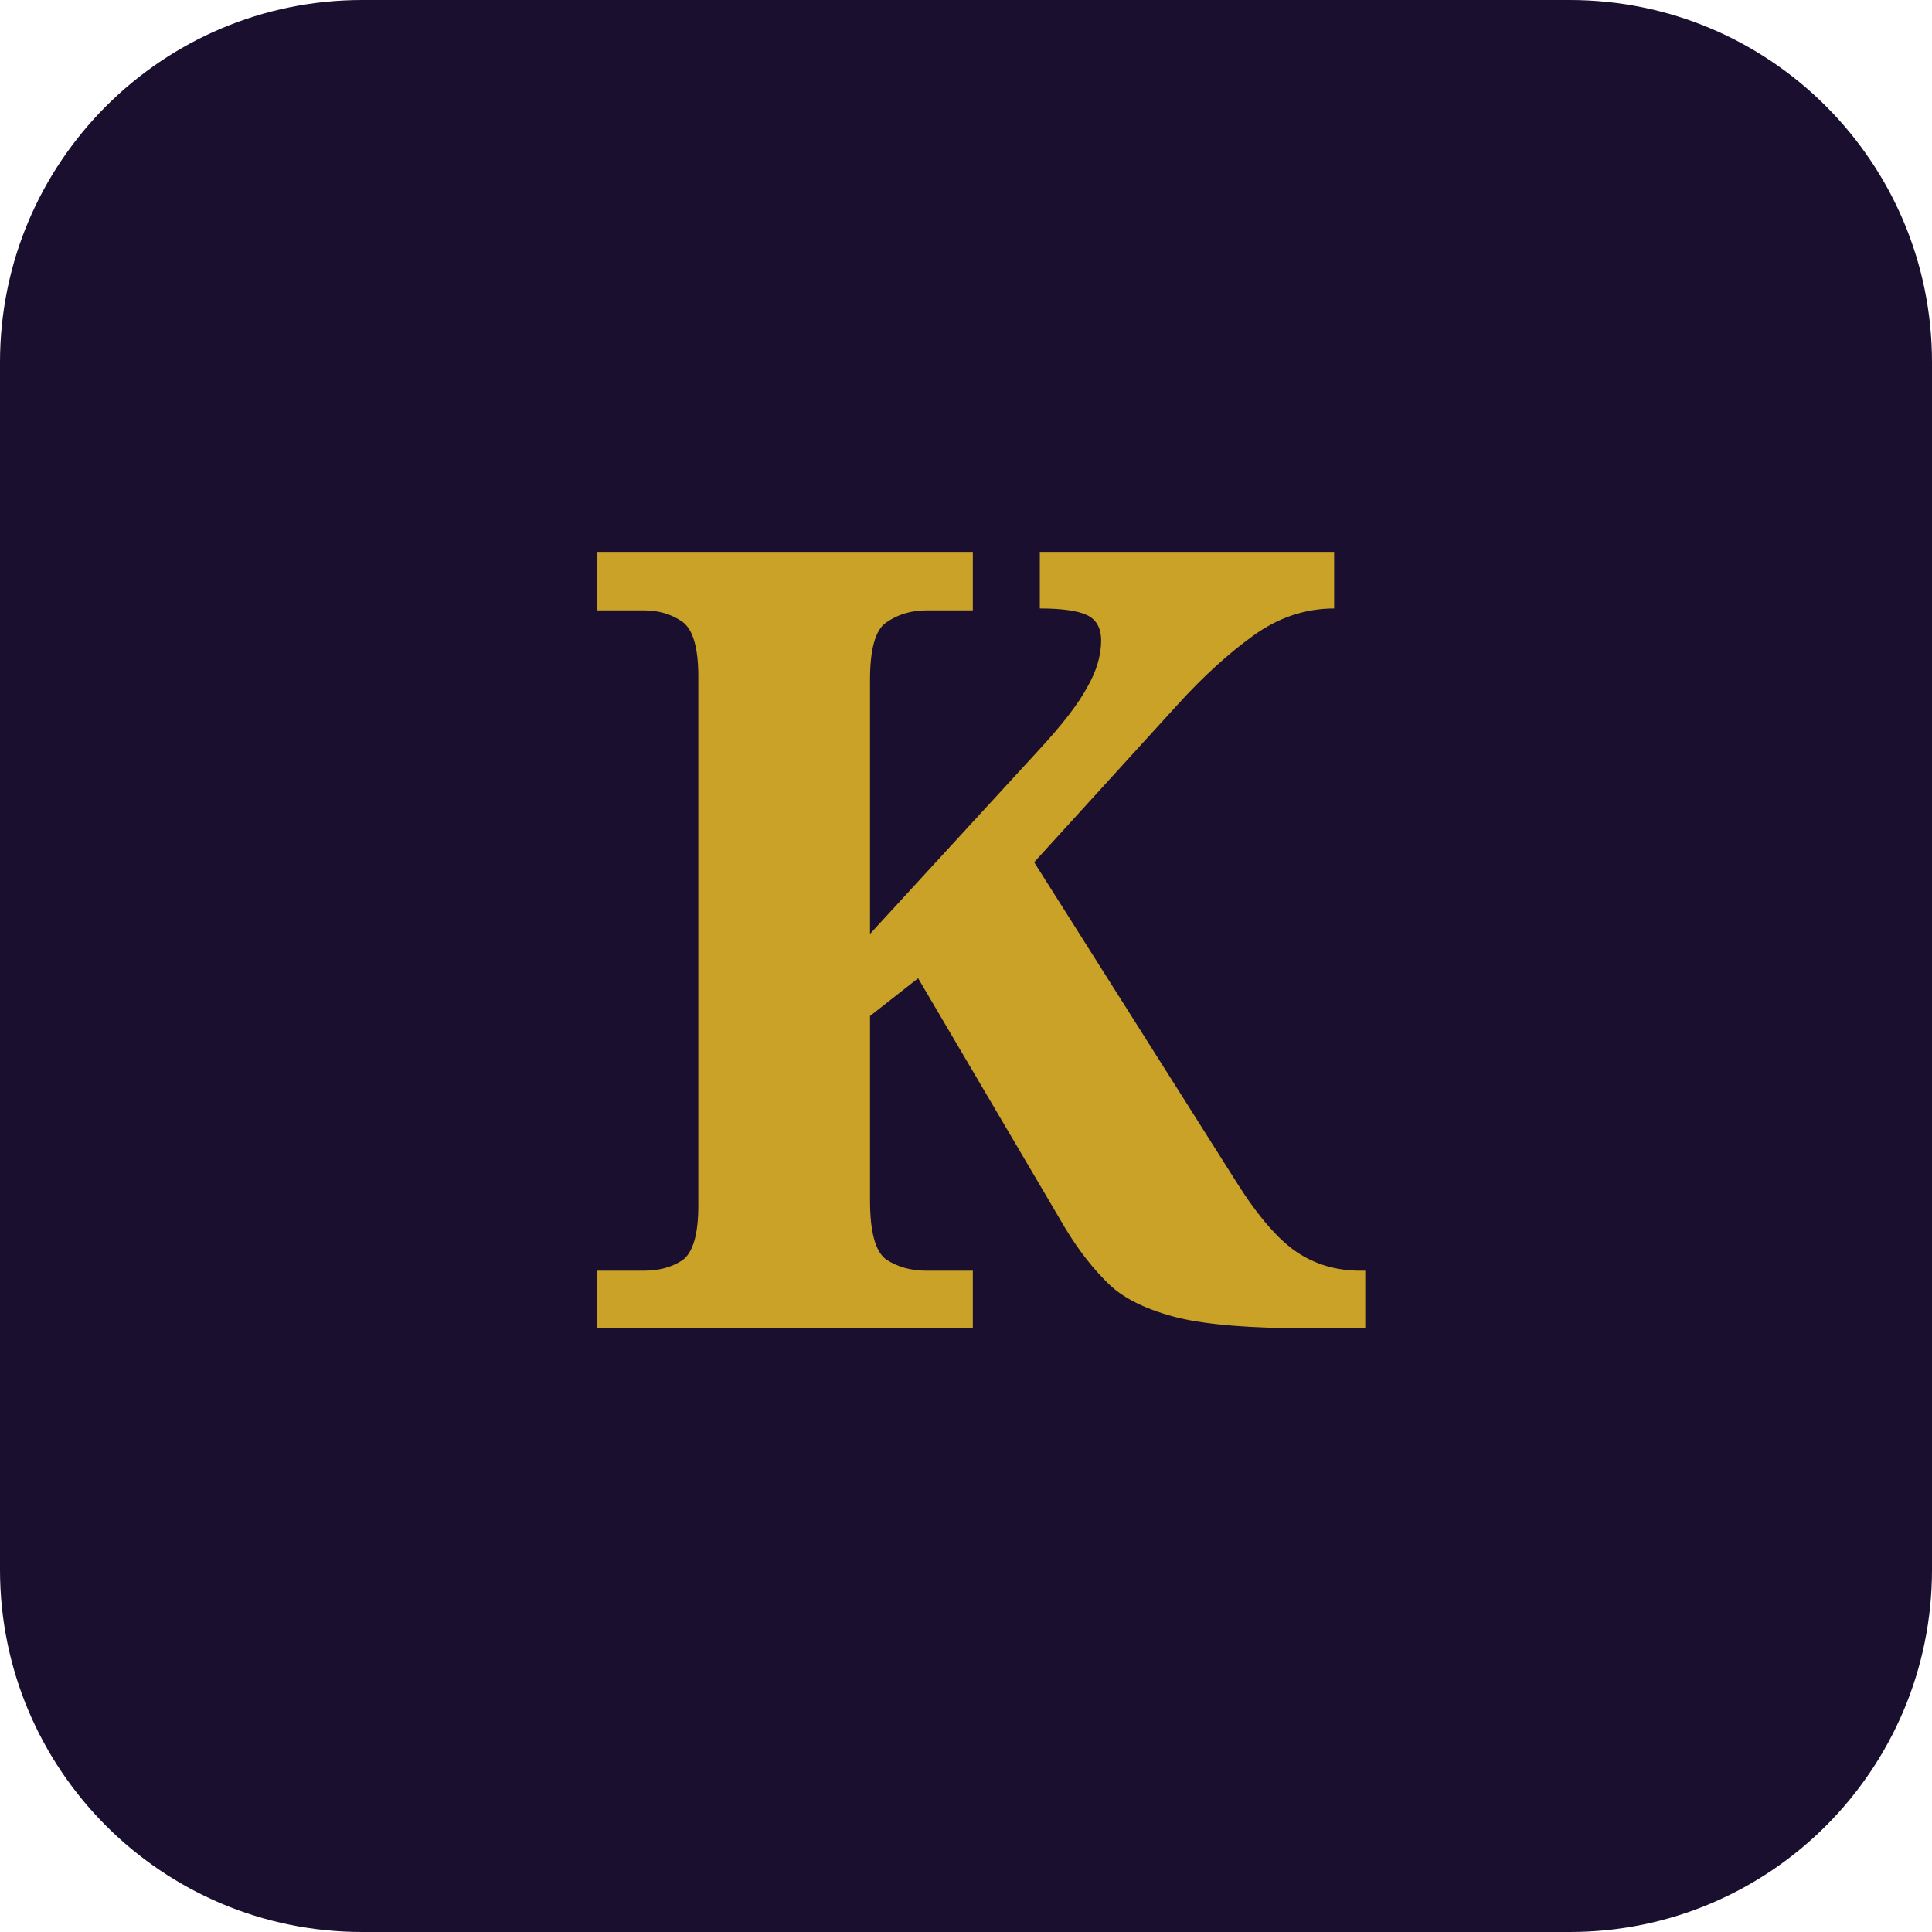
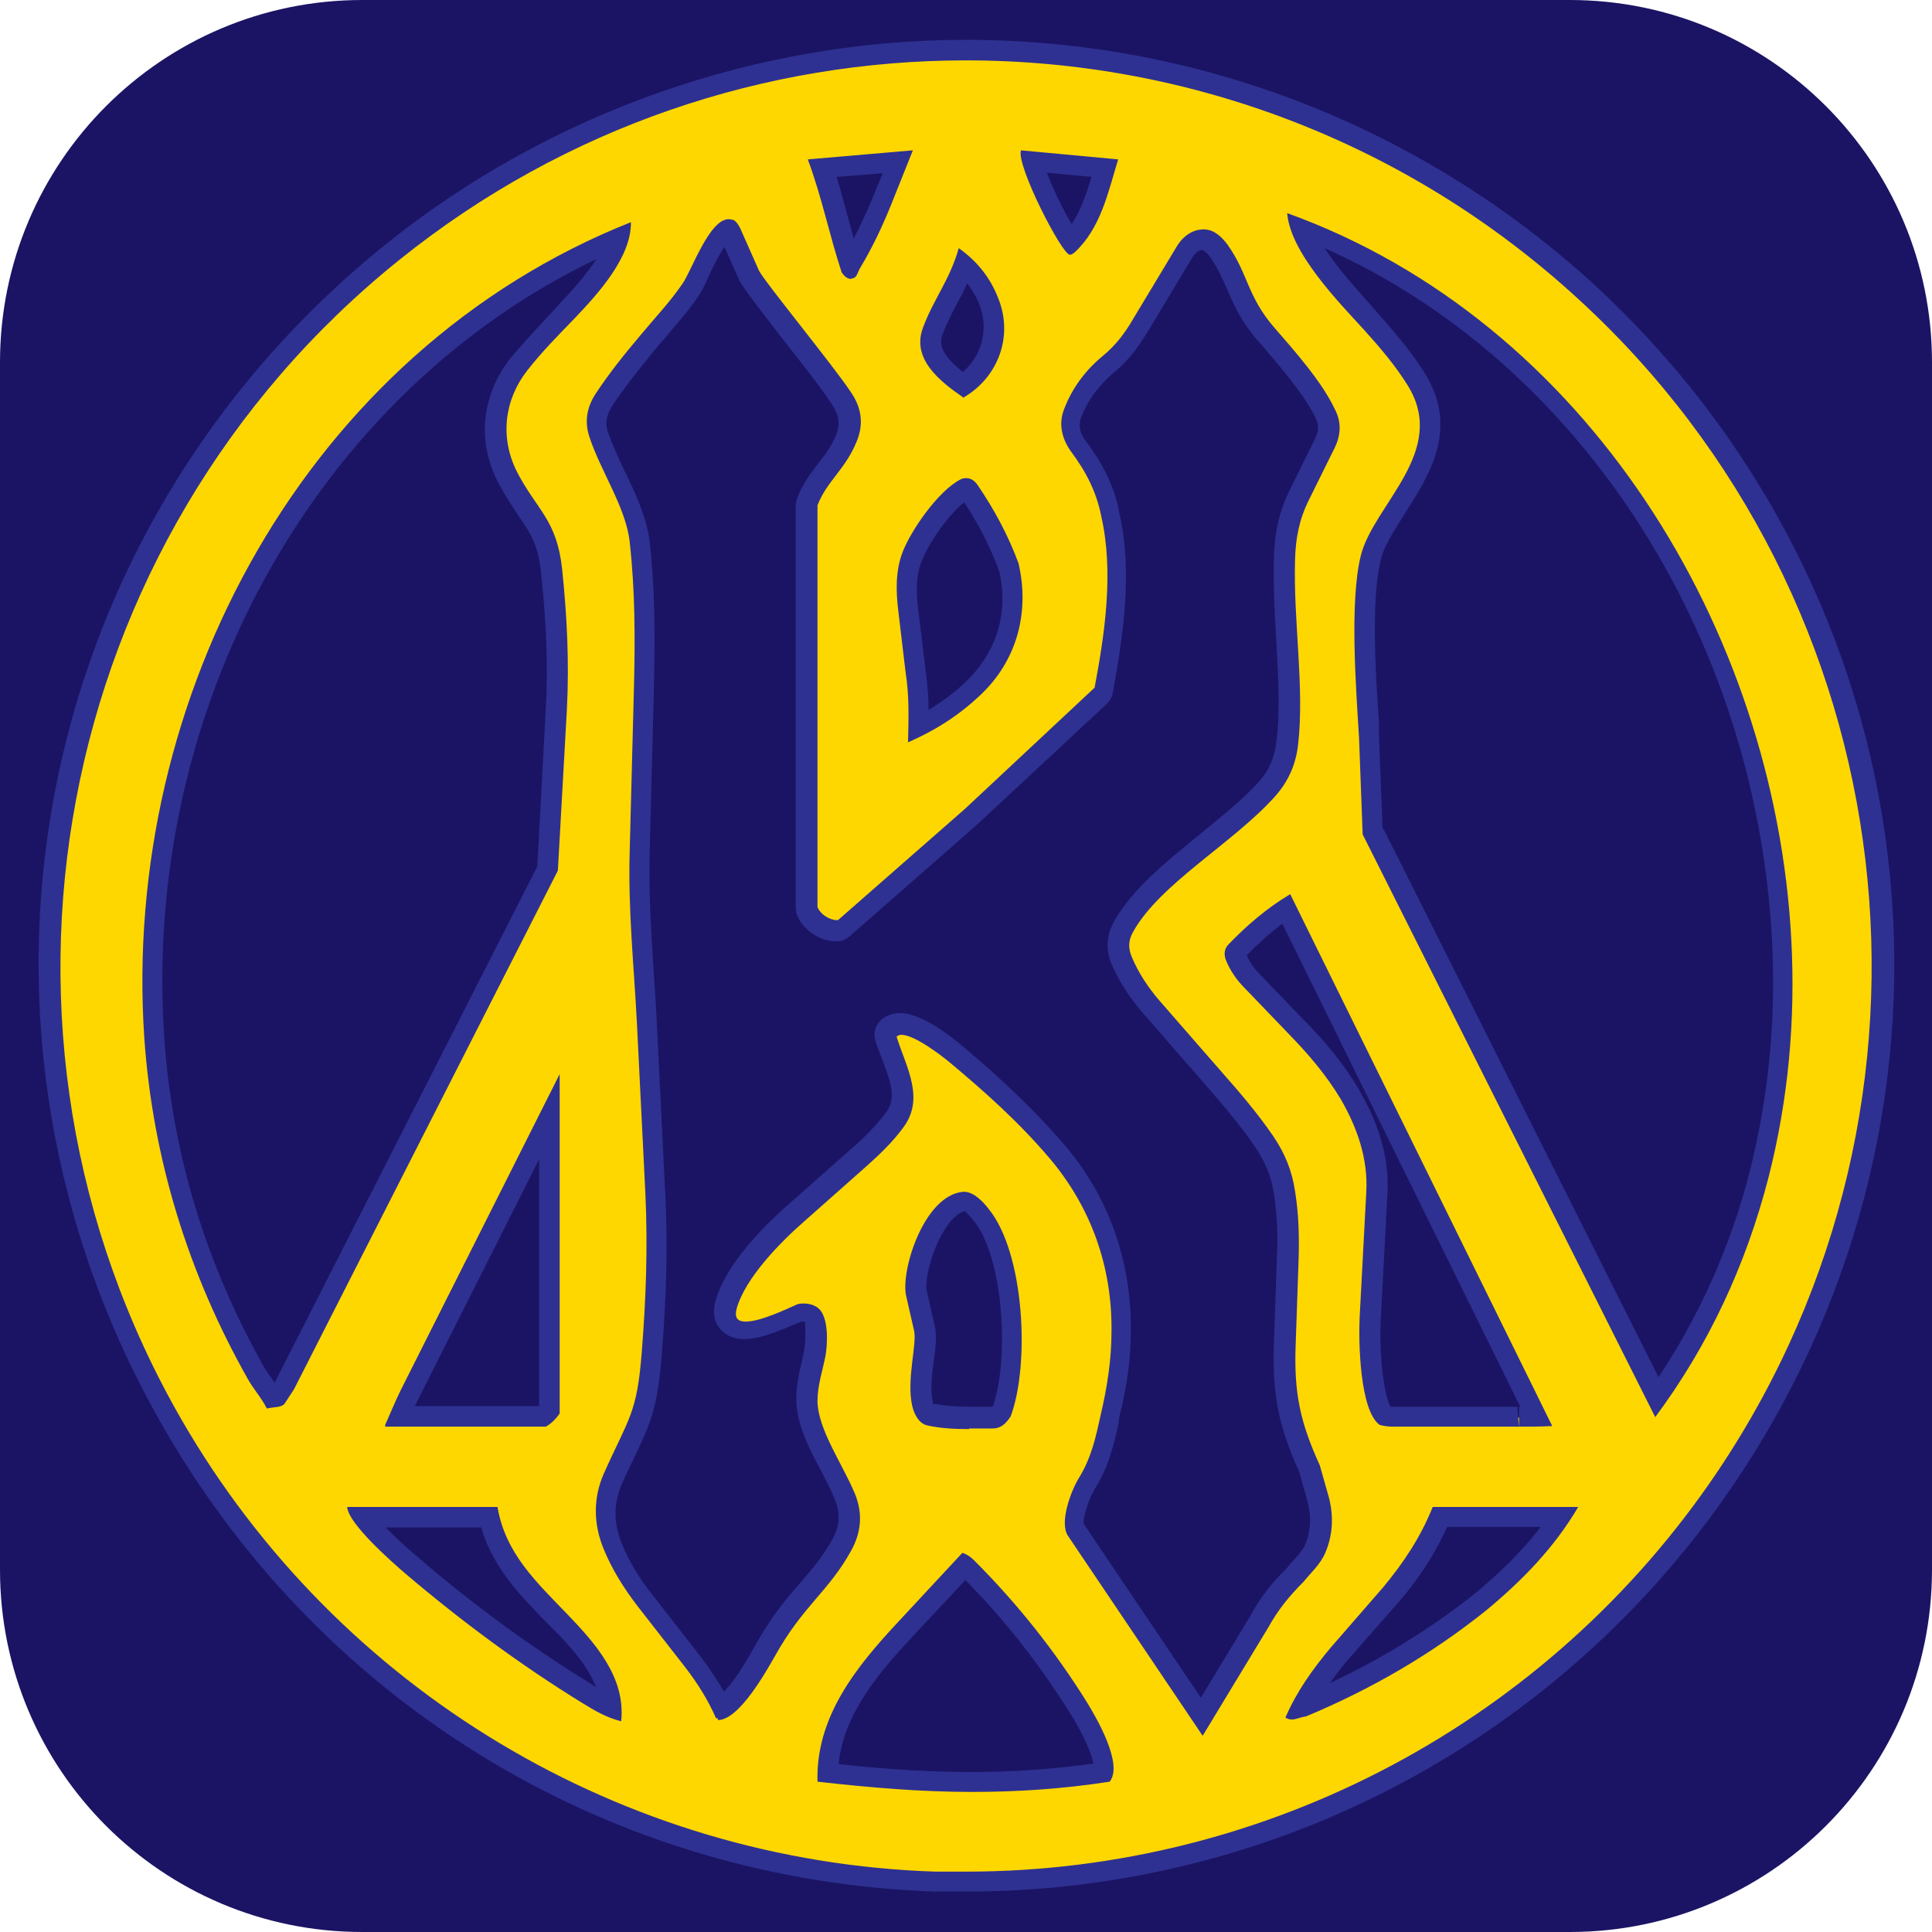
- <svg xmlns="http://www.w3.org/2000/svg" viewBox="0 0 32 32">
-   <rect width="32" height="32" rx="6" fill="#1a0f2e" />
-   <text x="16" y="22" text-anchor="middle" font-family="Georgia, serif" font-size="18" font-weight="700" fill="#c9a227">K</text>
+ <svg xmlns="http://www.w3.org/2000/svg" id="Layer_1" data-name="Layer 1" viewBox="0 0 32 32">
+   <rect width="32" height="32" rx="6" ry="6" style="fill: #1b1464;" />
+   <g>
+     <path d="M15.49,31.16c-5.26-.18-9.98-3-12.62-7.56C-.91,17.06.62,8.89,6.51,4.17,9.19,2.02,12.56.83,16,.83c3.81,0,7.46,1.42,10.27,4,5.56,5.11,6.54,13.36,2.32,19.63-2.82,4.2-7.53,6.71-12.59,6.71,0,0-.34,0-.51,0ZM13.71,29.36c.9.1,1.66.15,2.4.15s1.47-.05,2.17-.16c.04-.16-.08-.55-.41-1.08-.52-.83-1.14-1.61-1.84-2.31-.02-.02-.03-.03-.04-.04l-.98,1.05c-.64.68-1.26,1.43-1.3,2.39ZM14.94,16.98c.29,0,.75.37.89.48.72.6,1.24,1.1,1.69,1.63.71.83,1.08,1.86,1.07,2.98,0,.45-.06.89-.18,1.43-.09.39-.17.75-.38,1.09-.14.23-.26.66-.19.77l2.08,3.09.95-1.57c.17-.3.36-.55.61-.78l.09-.11c.09-.1.18-.2.23-.31.11-.26.12-.57.03-.88l-.13-.46c-.33-.71-.44-1.23-.41-2.04l.05-1.45c.01-.39,0-.73-.05-1.07-.04-.3-.15-.57-.33-.85-.25-.37-.53-.7-.83-1.04l-1.03-1.18c-.21-.24-.37-.49-.49-.76-.09-.2-.08-.39.03-.58.28-.5.83-.94,1.36-1.37.36-.29.73-.59,1.01-.9.19-.22.3-.45.33-.75.06-.54.03-1.11,0-1.71-.03-.45-.05-.9-.04-1.35.01-.41.09-.75.25-1.06l.43-.87c.08-.16.08-.31,0-.48-.2-.41-.63-.91-.94-1.27-.3-.35-.42-.61-.52-.86-.08-.19-.16-.36-.3-.56-.06-.08-.15-.18-.25-.18h0c-.17,0-.28.14-.33.22l-.71,1.18c-.14.22-.3.46-.54.67-.27.23-.47.51-.59.82-.07.17-.03.35.1.53.29.39.46.75.53,1.14.21.92.07,1.94-.11,2.91,0,.04-.02.07-.05.09l-2.15,2.01-2.11,1.84s-.06.04-.09.04h0c-.23,0-.44-.15-.51-.33v-6.71c.09-.28.21-.45.33-.6.12-.16.23-.3.32-.52.09-.23.07-.43-.08-.66-.14-.21-.48-.65-.8-1.06-.47-.6-.69-.88-.73-.98l-.31-.7s-.02,0-.02,0c-.17,0-.38.46-.47.63-.06.13-.12.24-.16.3-.15.22-.32.42-.49.61l-.22.26c-.3.36-.53.64-.73.96-.12.19-.14.36-.08.56.07.22.18.45.29.67.17.36.35.74.39,1.11.09.78.09,1.54.07,2.44l-.07,2.7c-.02.69.02,1.35.07,2.04.02.27.03.54.05.82l.14,2.82c.04.82.02,1.65-.06,2.63-.07.85-.17,1.07-.43,1.6-.06.13-.14.29-.22.48-.16.36-.16.73,0,1.12.12.3.29.59.53.89l.78,1c.2.26.36.51.49.78.11-.06.34-.26.72-.94.26-.47.5-.74.73-1.01.19-.22.38-.44.55-.74.15-.26.16-.52.05-.79-.06-.15-.15-.31-.23-.47-.19-.37-.39-.76-.4-1.12,0-.21.04-.39.09-.57l.05-.2c.04-.21.03-.59-.06-.64-.03-.02-.07-.03-.12-.03l-.15-.14-.02.19c-.19.09-.56.25-.8.25-.15,0-.23-.06-.27-.12-.06-.08-.07-.18-.04-.31.15-.54.72-1.13,1.17-1.53l1.05-.93c.23-.2.4-.39.56-.59.25-.32.12-.67-.03-1.07-.04-.1-.07-.19-.1-.29-.02-.07,0-.14.05-.18.03-.03.15-.06.19-.06ZM23.86,25.13c-.19.44-.44.85-.81,1.28l-.87,1c-.2.24-.42.53-.6.87.01,0,.03,0,.04,0,1.04-.45,2.04-1.03,2.9-1.72.58-.48,1-.92,1.32-1.41h-1.99ZM6.02,25.13c.14.18.42.47.8.8.95.81,1.91,1.51,2.92,2.13.12.08.25.15.38.21-.04-.53-.42-.97-.85-1.41l-.12-.12c-.44-.45-.9-.92-1.05-1.6h-2.08ZM15.97,19.9c-.18.02-.33.18-.43.31-.28.39-.41,1-.36,1.21l.13.57c.03.13,0,.29-.02.5-.03.25-.07.53-.01.76.02.1.07.18.12.19.19.04.4.06.66.06.13,0,.26,0,.38,0,.06,0,.1-.02.17-.12.29-.79.18-2.56-.35-3.23-.16-.2-.24-.23-.28-.23v-.17.17ZM21.31,15.05c-.28.19-.55.41-.83.71.05.23.15.37.27.5l.74.77c.29.3.61.66.87,1.11.33.57.47,1.1.45,1.62l-.11,2.08c-.03.58.06,1.49.26,1.64,0,0,.02,0,.06,0,.02,0,2.12,0,2.12,0,.1,0,.2,0,.31,0l-4.14-8.41ZM9.04,23.46s.04-.07.08-.14v-1.35s-.02-3.47-.02-3.47l-2.32,4.6c-.06.11-.11.23-.16.35v.02s2.41,0,2.41,0ZM21.56,3.79c.18.47.67,1.01,1.01,1.39l.15.16c.28.32.53.61.74.96.5.82.03,1.55-.34,2.14-.18.28-.35.55-.42.8-.16.67-.09,1.92-.04,2.74l.08,1.83,4.71,9.34c.77-1.1,1.34-2.33,1.69-3.69.32-1.26.45-2.53.38-3.89-.28-5.32-3.46-10.01-7.95-11.78ZM10.23,3.94c-4.92,2.12-8.06,7.52-7.67,13.25.13,1.96.71,3.84,1.7,5.58.04.07.08.13.12.19.04.06.08.12.12.19l.21-.22,4.36-8.57.13-2.61c.04-.72.01-1.45-.08-2.3-.06-.51-.21-.73-.41-1.02-.1-.15-.22-.32-.33-.54-.31-.61-.24-1.3.19-1.85.23-.29.47-.54.72-.8l.09-.1c.24-.25.7-.73.83-1.2ZM15.99,8.1c-.31.15-.75.77-.89,1.14-.11.29-.09.62-.06.88l.12,1.01c.05.3.06.58.05.9.35-.18.64-.38.91-.63.56-.52.77-1.26.59-2.03-.15-.4-.37-.83-.65-1.25l-.04-.03s-.02,0-.02,0ZM15.97,4.39c-.08.21-.18.39-.27.56-.09.16-.18.33-.25.52-.13.33.1.61.51.9.45-.32.63-.88.42-1.4-.09-.23-.23-.43-.41-.6ZM13.63,2.78c.1.3.18.59.26.88.07.26.14.52.23.79.19-.44.35-.77.5-1.13l.26-.65-1.25.1ZM17.09,2.67c.1.34.46,1.08.64,1.33.3-.31.42-.74.55-1.18v-.04s-1.2-.11-1.2-.11Z" style="fill: gold;" />
+     <path d="M16,1c3.65,0,7.29,1.33,10.15,3.96,5.46,5.01,6.43,13.26,2.3,19.41-2.79,4.15-7.46,6.63-12.45,6.63-.17,0-.34,0-.51,0-5.17-.17-9.89-3-12.48-7.48C-.69,17.1.84,8.94,6.62,4.3c2.75-2.21,6.07-3.3,9.38-3.3M17.72,4.22s0,0,0,0c.03,0,.05-.02.08-.04.43-.4.55-.98.72-1.54l-1.61-.15c-.08.25.68,1.73.81,1.73M14.11,4.61s0,0,0,0c.08,0,.09-.09.13-.16.21-.35.37-.69.52-1.06l.36-.9-1.74.15c.24.65.35,1.23.56,1.87.04.06.09.11.16.11M27.41,23.48c.9-1.21,1.51-2.54,1.88-3.97.33-1.29.45-2.61.38-3.94-.27-5.14-3.39-10.25-8.35-12.04.05.65.84,1.46,1.27,1.93.27.3.52.59.73.93.67,1.09-.57,1.97-.78,2.81-.19.76-.08,2.2-.03,3.02l.06,1.6,4.85,9.66M11.89,28.49c.35,0,.79-.79.94-1.05.47-.85.89-1.07,1.27-1.76.17-.31.19-.62.06-.94-.21-.5-.61-1.06-.62-1.53,0-.26.08-.49.13-.74.03-.14.08-.68-.14-.82-.06-.04-.14-.06-.21-.06-.05,0-.1,0-.15.03-.1.04-.56.27-.82.27-.12,0-.19-.05-.15-.21.14-.51.72-1.1,1.12-1.45l1.05-.93c.21-.19.41-.38.58-.61.38-.49.06-1.01-.1-1.52.02-.02.05-.03.08-.03.22,0,.67.35.78.44.6.5,1.17,1.01,1.67,1.6.69.81,1.04,1.8,1.03,2.86,0,.48-.07.93-.18,1.4-.08.36-.15.7-.36,1.04-.13.21-.33.74-.18.96l2.23,3.31,1.09-1.8c.16-.29.35-.52.58-.75.13-.16.28-.29.36-.48.14-.32.14-.67.04-.99l-.13-.46c-.32-.7-.43-1.19-.4-1.99l.05-1.45c.01-.37,0-.73-.06-1.1-.05-.34-.17-.63-.36-.91-.26-.38-.55-.72-.86-1.07l-1.02-1.17c-.19-.22-.35-.46-.46-.72-.07-.16-.06-.29.02-.43.45-.8,1.65-1.46,2.35-2.24.22-.25.34-.52.38-.85.11-.96-.08-2.04-.05-3.07.01-.36.07-.67.23-.99l.43-.87c.1-.21.11-.42,0-.63-.21-.45-.66-.96-1-1.35-.46-.53-.43-.89-.78-1.38-.09-.12-.21-.24-.37-.25,0,0-.02,0-.03,0-.2,0-.36.14-.45.3l-.71,1.18c-.14.24-.29.44-.51.62-.29.24-.51.54-.64.89-.09.24-.03.48.12.69.24.32.42.66.5,1.07.21.92.06,1.94-.11,2.84l-2.15,2.01-2.1,1.84s-.01,0-.02,0c-.12,0-.28-.1-.32-.22v-6.65c.16-.41.46-.59.65-1.06.12-.29.08-.56-.1-.82-.3-.45-1.44-1.84-1.52-2.01l-.31-.7c-.03-.06-.07-.12-.12-.14-.02,0-.05-.01-.07-.01-.32,0-.61.84-.76,1.06-.21.31-.46.57-.7.86-.27.32-.52.63-.75.98-.14.22-.18.45-.1.7.19.58.61,1.18.67,1.75.09.81.09,1.59.07,2.41l-.07,2.7c-.03.97.07,1.9.12,2.87l.14,2.82c.04.88.01,1.72-.06,2.61-.08,1.03-.21,1.08-.63,2.02-.18.41-.17.84,0,1.25.14.34.33.64.55.93l.78,1c.21.27.39.55.53.87,0,0,.02,0,.03,0M4.42,23.33c.11-.03.25-.01.3-.09l.15-.23,4.37-8.59.15-2.68c.04-.79,0-1.55-.08-2.32-.09-.82-.42-.97-.75-1.61-.28-.56-.21-1.18.17-1.67.25-.32.52-.59.8-.88.37-.39.93-1,.92-1.58C5.07,5.82,2.01,11.55,2.39,17.19c.14,2.01.73,3.91,1.72,5.66.09.16.22.3.31.48M15.95,6.59c.59-.34.84-1.03.58-1.66-.13-.33-.34-.6-.65-.82-.15.53-.41.83-.59,1.31-.2.52.27.89.66,1.16M15.03,12.3c.48-.21.86-.46,1.2-.78.61-.57.83-1.37.64-2.19-.17-.46-.4-.89-.68-1.3-.05-.07-.11-.11-.18-.11-.03,0-.06,0-.1.02-.37.19-.83.85-.97,1.23-.11.31-.1.64-.06.96l.12,1.01c.06.38.05.74.04,1.15M25.16,23.63c.17,0,.35,0,.55-.01l-4.34-8.81c-.4.24-.72.52-1.02.83-.07.07-.08.16-.05.25.07.18.18.34.32.48l.74.77c.32.33.61.67.85,1.07.27.47.45.98.42,1.53l-.11,2.08c-.02.39,0,1.54.33,1.78.07.02.14.03.23.03h2.04s.02,0,.03,0M9.04,23.63c.08-.04.18-.14.23-.22v-1.44s0-4.18,0-4.18l-2.63,5.23c-.09.18-.17.38-.26.58v.03s2.67,0,2.67,0M16.05,23.66c.13,0,.26,0,.39,0,.14,0,.22-.08.3-.2.32-.86.23-2.7-.36-3.43-.09-.12-.25-.29-.41-.29,0,0-.01,0-.02,0-.65.06-1.04,1.32-.94,1.73l.13.57c.05.23-.13.81-.03,1.25.03.13.11.29.25.32.23.05.46.06.69.06M21.4,28.48c.07,0,.14-.04.23-.05,1.08-.45,2.08-1.03,2.99-1.76.59-.49,1.12-1.03,1.52-1.71h-2.41c-.2.5-.48.92-.82,1.33l-.87,1c-.3.36-.56.72-.75,1.16.04.02.07.03.1.03M10.29,28.5c.07-.73-.44-1.29-.89-1.76-.51-.53-1.03-1.01-1.16-1.78h-2.49c.02.28.74.91.96,1.1.93.79,1.9,1.51,2.94,2.15.21.13.4.24.64.3M16.1,29.68c.75,0,1.51-.05,2.28-.17.23-.29-.22-1.06-.38-1.32-.53-.85-1.15-1.63-1.86-2.34-.06-.06-.11-.1-.2-.13l-1.06,1.14c-.69.74-1.37,1.57-1.34,2.65.88.1,1.72.17,2.56.17M16,.66c-3.47,0-6.88,1.2-9.59,3.37C.45,8.81-1.1,17.07,2.73,23.68c2.67,4.61,7.44,7.47,12.76,7.65.17,0,.34,0,.52,0,5.12,0,9.87-2.54,12.73-6.78,4.26-6.33,3.27-14.68-2.35-19.85C23.54,2.1,19.85.66,16,.66h0ZM17.75,3.71c-.14-.23-.31-.58-.41-.85l.74.07c-.09.29-.18.56-.33.78h0ZM13.86,2.93l.76-.06-.16.39c-.1.24-.2.46-.32.69-.03-.11-.06-.22-.09-.33-.06-.22-.12-.45-.19-.68h0ZM12.01,28.05c-.12-.21-.26-.42-.42-.63l-.78-1c-.23-.29-.39-.56-.51-.85-.14-.34-.14-.67,0-.99.08-.19.16-.34.22-.47.25-.53.37-.78.44-1.66.08-.99.1-1.83.06-2.65l-.14-2.82c-.01-.28-.03-.55-.05-.83-.04-.69-.09-1.34-.07-2.02l.07-2.7c.02-.91.02-1.67-.07-2.46-.05-.4-.23-.79-.41-1.16-.11-.23-.21-.45-.28-.65-.05-.15-.03-.27.06-.42.2-.31.43-.59.67-.89l.05-.06c.07-.09.15-.17.22-.26.17-.2.35-.4.5-.63.05-.07.11-.19.17-.33.05-.11.16-.34.26-.48l.24.54c.05.11.21.32.75,1.02.31.39.66.84.79,1.05.12.18.14.33.07.5-.08.2-.19.34-.3.48-.13.17-.26.34-.35.58-.01.04-.02.08-.02.12v6.65s0,.08.02.12c.09.24.37.44.63.44.01,0,.04,0,.05,0,.07,0,.14-.04.19-.08l2.1-1.84,2.16-2.01c.05-.05.09-.11.1-.18.18-.98.33-2.02.11-2.98-.07-.4-.25-.79-.56-1.2-.14-.19-.09-.32-.08-.37.11-.29.29-.54.55-.76.27-.22.44-.48.58-.71l.71-1.18c.04-.07.11-.14.17-.14.01,0,.06.02.13.11.13.19.2.35.28.53.11.25.23.54.52.87.34.39.76.88.95,1.27.06.12.05.22,0,.33l-.43.87c-.17.34-.25.7-.26,1.13-.01.45.01.91.04,1.36.03.6.07,1.16,0,1.68-.03.26-.12.47-.29.66-.27.3-.64.59-.99.88-.54.44-1.1.89-1.4,1.42-.14.24-.15.49-.04.74.13.29.3.55.52.8l1.02,1.17c.31.36.59.68.83,1.04.17.25.27.5.31.77.05.33.07.66.05,1.04l-.05,1.45c-.03.83.08,1.37.42,2.12l.12.43c.06.19.1.48-.02.77-.04.09-.11.17-.2.27-.04.04-.08.09-.11.13-.23.22-.44.48-.61.8l-.81,1.34-1.94-2.88c-.02-.07.07-.4.19-.59.23-.37.31-.73.39-1.09v-.05c.14-.56.2-1.01.2-1.47.01-1.16-.37-2.23-1.11-3.09-.46-.53-.98-1.04-1.71-1.65-.19-.16-.66-.52-1-.52-.14,0-.24.05-.3.1-.11.09-.15.23-.11.36.03.1.07.2.11.3.16.42.24.67.05.91-.15.19-.32.37-.54.56l-1.05.93c-.47.41-1.06,1.03-1.22,1.61-.06.22,0,.37.07.45.06.08.19.18.41.18.26,0,.58-.14.87-.26l.07-.03s.06,0,.06,0c.01.04.02.32-.01.47-.01.07-.03.13-.04.2-.05.19-.09.39-.09.62,0,.4.21.81.42,1.2.08.16.16.31.22.46.09.23.08.43-.04.65-.16.29-.33.49-.53.72-.23.26-.48.56-.75,1.04-.24.44-.41.66-.52.77h0ZM22.9,13.73l-.06-1.53v-.24c-.06-.81-.13-2.04.03-2.69.05-.22.22-.48.39-.75.4-.63.91-1.4.35-2.32-.22-.36-.49-.67-.76-.98l-.15-.17c-.22-.25-.54-.6-.76-.94,4.2,1.87,7.14,6.37,7.41,11.46.07,1.35-.06,2.6-.37,3.84-.32,1.24-.83,2.38-1.51,3.4l-4.56-9.09h0ZM4.54,22.89s-.02-.02-.02-.03c-.04-.06-.08-.11-.12-.17-.98-1.72-1.55-3.58-1.68-5.51-.37-5.49,2.54-10.68,7.16-12.89-.19.29-.45.57-.61.74l-.09.1c-.25.27-.49.52-.73.81-.47.6-.55,1.36-.21,2.03.12.23.24.41.34.56.2.29.33.48.38.94.09.84.12,1.56.08,2.27l-.14,2.61-4.34,8.53-.02.03h0ZM15.96,6.17c-.33-.26-.42-.44-.35-.63.07-.18.15-.34.24-.51.06-.11.12-.22.17-.34.08.11.15.22.2.35.16.4.05.84-.27,1.12h0ZM15.38,11.75c0-.22-.02-.43-.05-.65l-.12-.99c-.03-.24-.05-.55.05-.8.11-.3.45-.79.71-.99.25.38.44.76.58,1.14.16.68-.04,1.34-.55,1.83-.19.18-.39.33-.62.47h0ZM20.65,15.82c.2-.2.4-.38.59-.52l3.94,8s-.01,0-.02,0v.34l-.03-.34h-2.04s-.04,0-.06,0c-.11-.2-.19-.88-.16-1.45l.11-2.08c.03-.56-.12-1.12-.47-1.72-.27-.46-.6-.84-.9-1.14l-.74-.77c-.1-.1-.17-.2-.22-.32h0ZM6.87,23.29s.04-.08.06-.12l2-3.97v2.77s0,1.32,0,1.32h-2.06ZM15.45,23.27s0-.03,0-.06c-.05-.2-.01-.47.02-.7.03-.22.05-.4.01-.56l-.13-.57c-.04-.16.08-.71.34-1.08.1-.14.21-.23.3-.24-.01,0,.04.04.14.16.49.61.59,2.27.32,3.06-.01.02-.02.02-.02.02-.12,0-.25,0-.37,0-.24,0-.43-.02-.6-.05h0ZM22.01,27.9c.1-.14.2-.27.3-.39l.87-.99c.35-.41.6-.81.79-1.23h1.55c-.29.38-.65.74-1.11,1.12-.72.57-1.53,1.07-2.41,1.48h0ZM6.39,25.3h1.58c.19.65.63,1.11,1.06,1.55l.12.12c.31.31.59.63.72.97-.02,0-.03-.02-.05-.03-1.01-.62-1.96-1.31-2.9-2.12-.21-.18-.4-.35-.54-.5h0ZM13.89,29.21c.09-.83.66-1.5,1.24-2.12l.86-.92c.66.67,1.24,1.41,1.73,2.2.24.38.36.68.39.84-.65.09-1.31.14-2,.14s-1.39-.04-2.21-.13h0Z" style="fill: #2e3192;" />
+   </g>
</svg>
